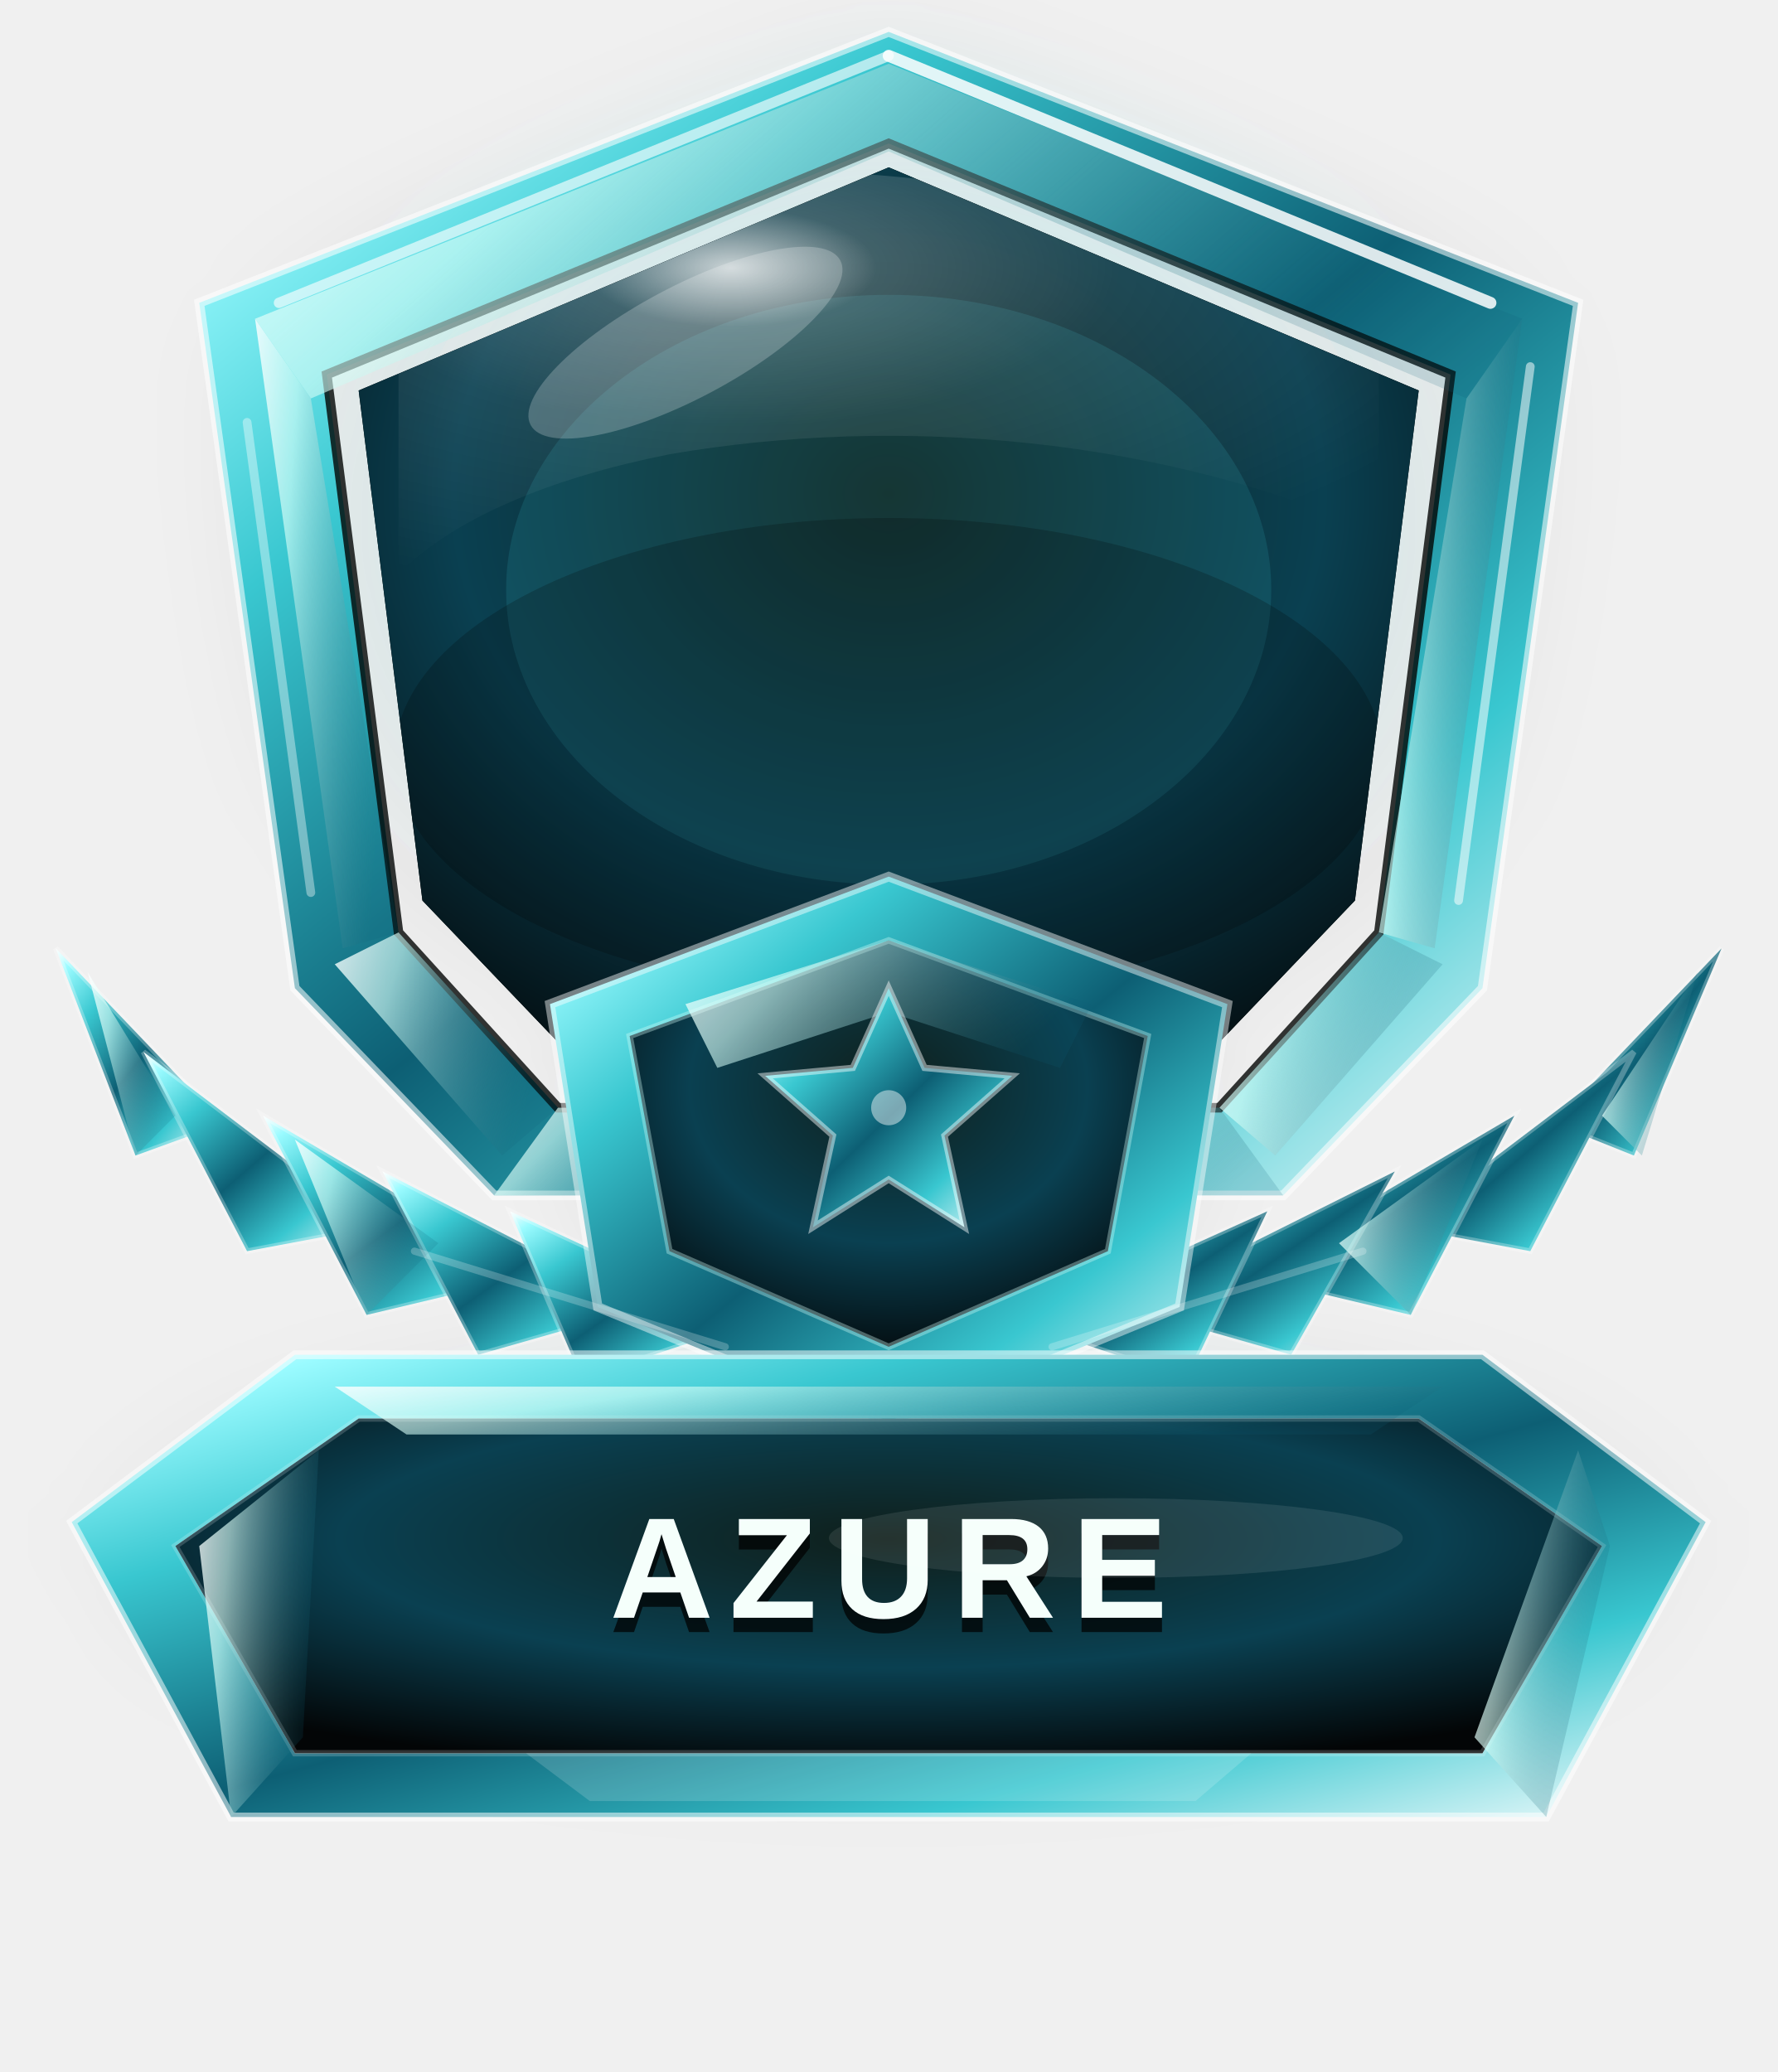
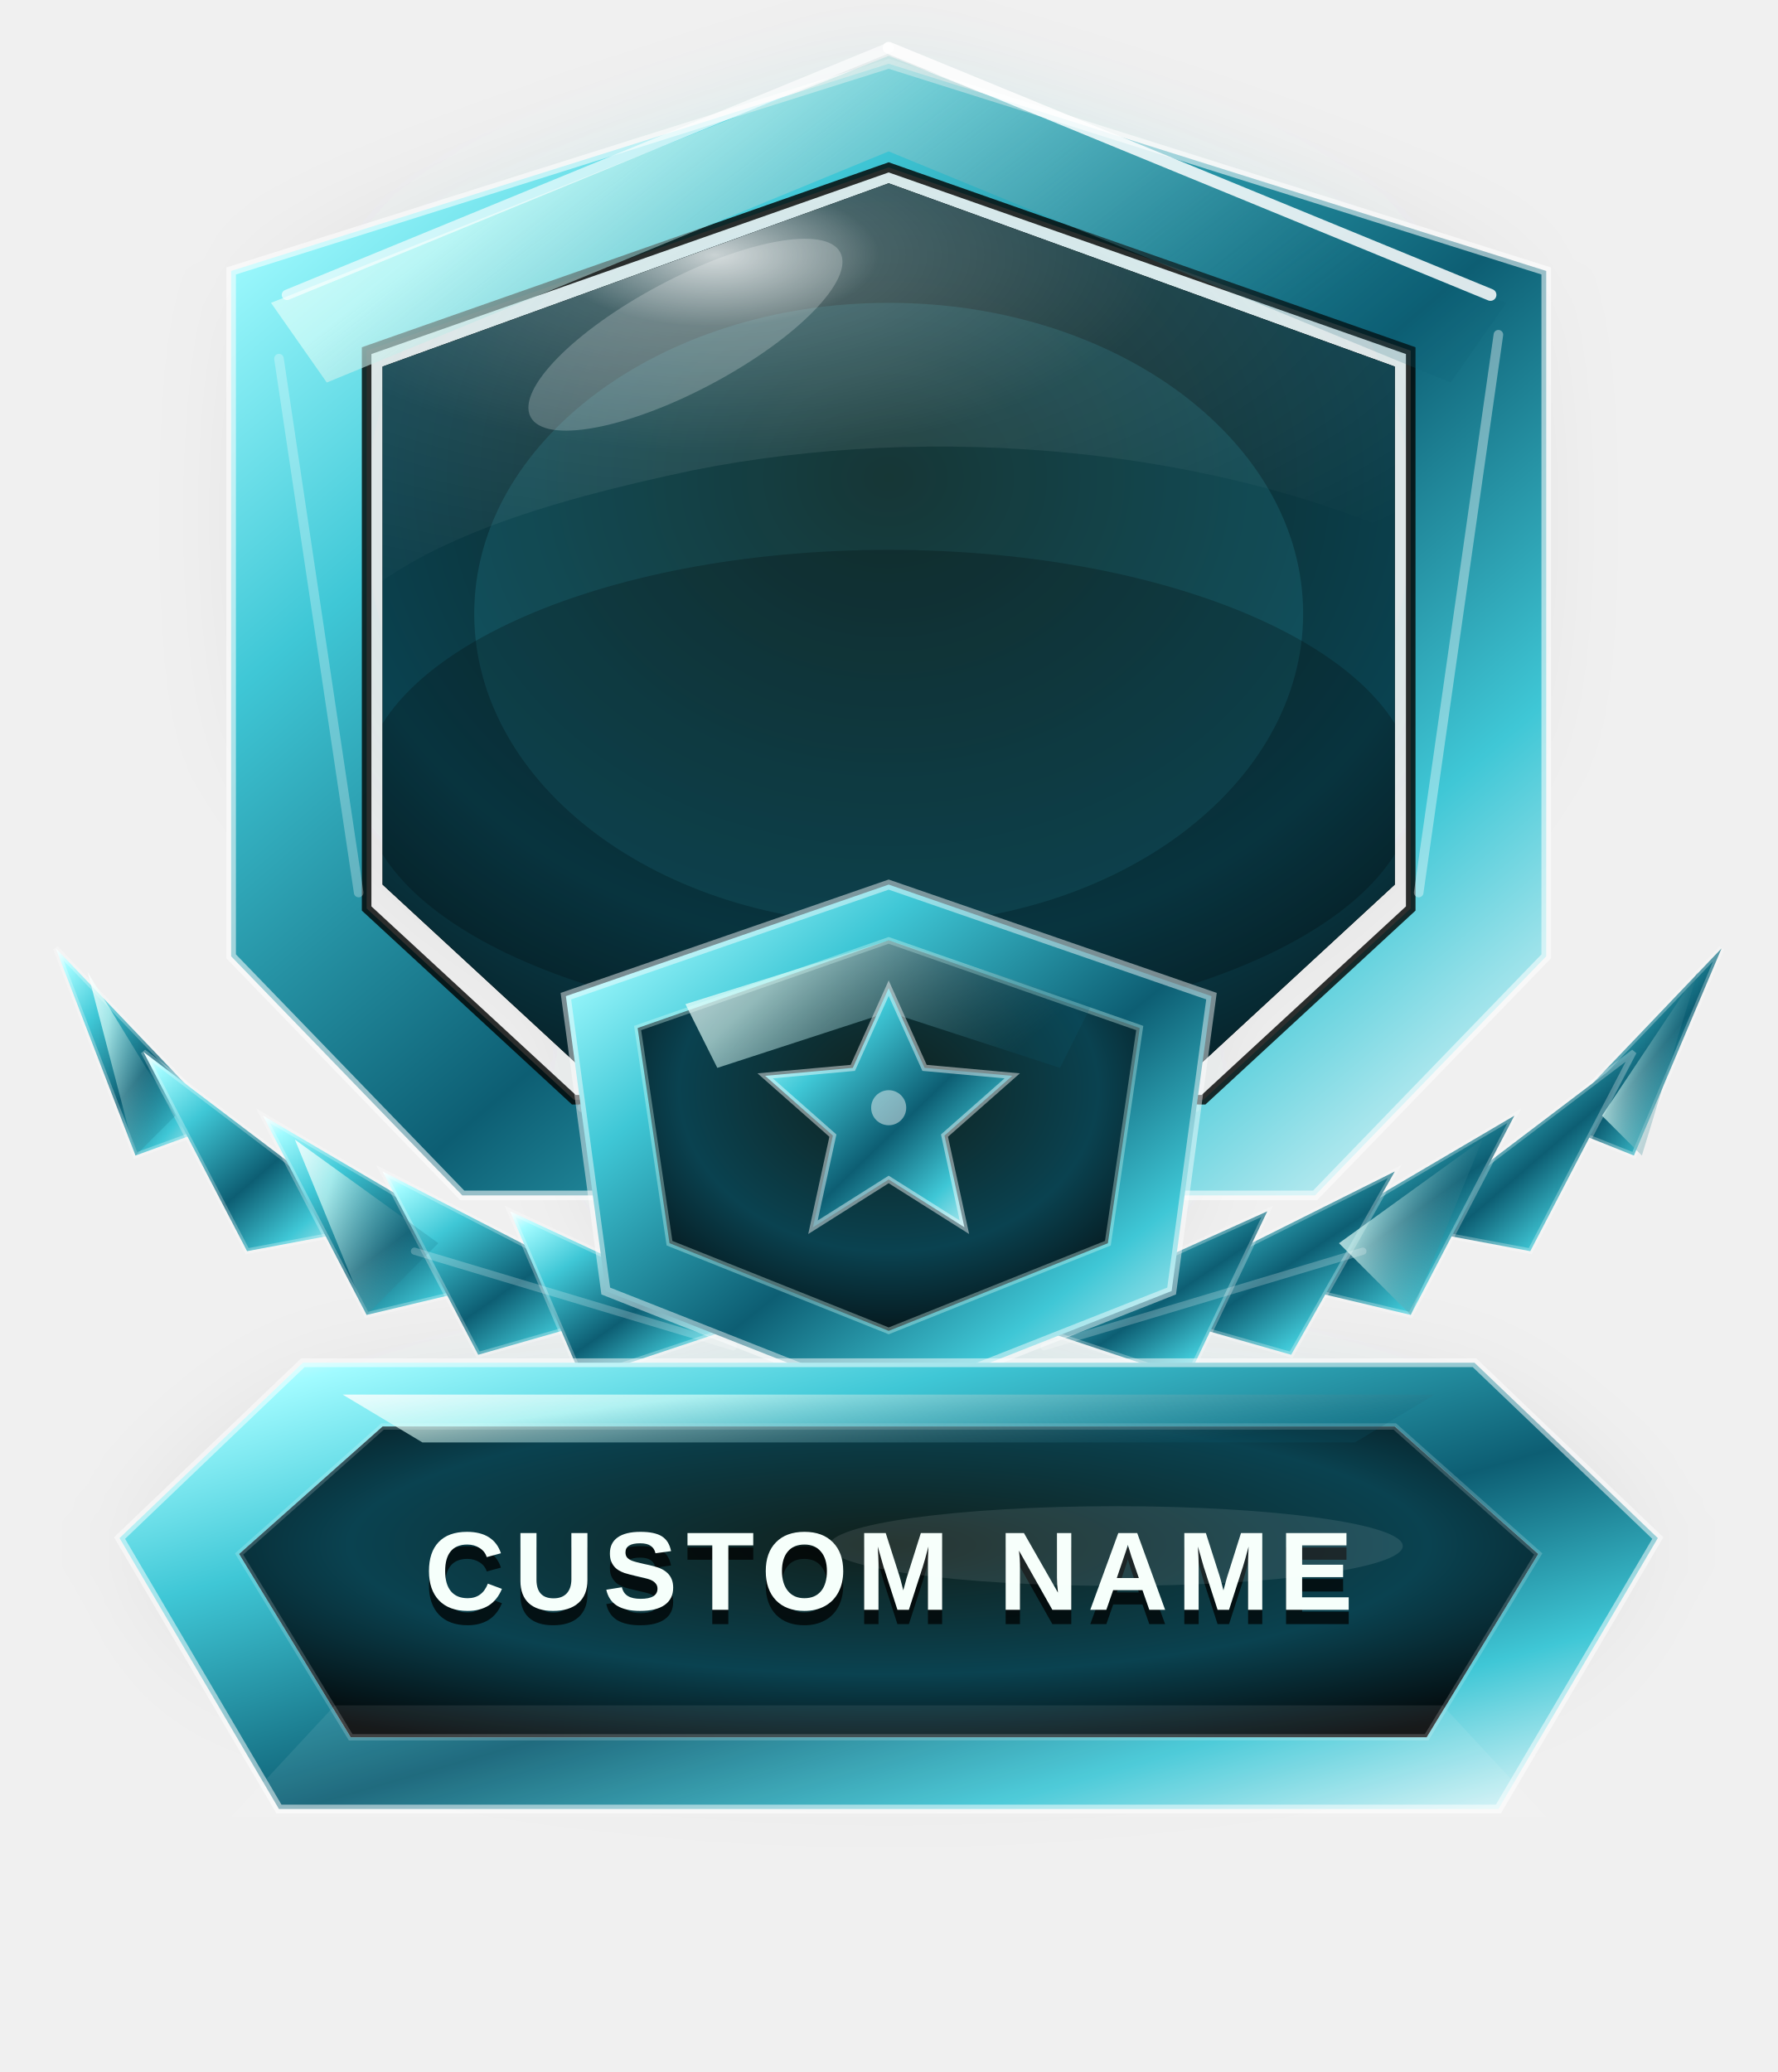
- <svg xmlns="http://www.w3.org/2000/svg" viewBox="0 0 223 260" width="223" height="260" role="img" aria-labelledby="badge-azure-title badge-azure-desc">
+ <svg xmlns="http://www.w3.org/2000/svg" viewBox="0 0 223 260" width="223" height="260" role="img" aria-labelledby="badge-azure-title badge-azure-desc" data-level="AZURE">
  <defs>
    <linearGradient id="badge-azure-outerMetal" x1="0" y1="0" x2="1" y2="1">
      <stop offset="0" stop-color="#ffffff" />
-       <stop offset="0.08" stop-color="#9afbff" />
-       <stop offset="0.26" stop-color="#39c7d0" />
-       <stop offset="0.52" stop-color="#0d5f74" />
-       <stop offset="0.76" stop-color="#39c7d0" />
+       <stop offset="0.08" stop-color="#a1fbff" />
+       <stop offset="0.28" stop-color="#3fc7d6" />
+       <stop offset="0.56" stop-color="#0d5e73" />
+       <stop offset="0.78" stop-color="#3fc7d6" />
      <stop offset="1" stop-color="#ffffff" />
    </linearGradient>
-     <linearGradient id="badge-azure-edgeMetal" x1="0" y1="0" x2="0" y2="1">
-       <stop offset="0" stop-color="#ffffff" stop-opacity="0.95" />
-       <stop offset="0.22" stop-color="#9afbff" stop-opacity="0.9" />
-       <stop offset="0.6" stop-color="#39c7d0" stop-opacity="0.82" />
-       <stop offset="1" stop-color="#0d5f74" stop-opacity="1" />
+     <linearGradient id="badge-azure-facetMetal" x1="0" y1="0" x2="1" y2="0.35">
+       <stop offset="0" stop-color="#ffffff" stop-opacity="0.82" />
+       <stop offset="0.3" stop-color="#ddfff9" stop-opacity="0.64" />
+       <stop offset="1" stop-color="#0d5e73" stop-opacity="0.18" />
    </linearGradient>
-     <linearGradient id="badge-azure-facetMetal" x1="0" y1="0" x2="1" y2="0.3">
-       <stop offset="0" stop-color="#ffffff" stop-opacity="0.82" />
-       <stop offset="0.3" stop-color="#d8fff8" stop-opacity="0.62" />
-       <stop offset="1" stop-color="#0d5f74" stop-opacity="0.16" />
-     </linearGradient>
-     <radialGradient id="badge-azure-innerPanel" cx="50%" cy="36%" r="70%">
-       <stop offset="0" stop-color="#0f1f1b" />
-       <stop offset="0.55" stop-color="#0a4051" />
+     <radialGradient id="badge-azure-innerPanel" cx="50%" cy="38%" r="72%">
+       <stop offset="0" stop-color="#10201c" />
+       <stop offset="0.58" stop-color="#0a4250" />
      <stop offset="1" stop-color="#030506" />
    </radialGradient>
-     <radialGradient id="badge-azure-photoGlow" cx="50%" cy="42%" r="52%">
-       <stop offset="0" stop-color="#1087aa" stop-opacity="0.32" />
-       <stop offset="0.55" stop-color="#39c7d0" stop-opacity="0.12" />
+     <radialGradient id="badge-azure-photoGlow" cx="50%" cy="40%" r="55%">
+       <stop offset="0" stop-color="#118cab" stop-opacity="0.28" />
+       <stop offset="0.55" stop-color="#3fc7d6" stop-opacity="0.14" />
      <stop offset="1" stop-color="#000000" stop-opacity="0" />
    </radialGradient>
-     <radialGradient id="badge-azure-glassShine" cx="34%" cy="24%" r="82%">
+     <radialGradient id="badge-azure-glassShine" cx="34%" cy="24%" r="84%">
      <stop offset="0" stop-color="#ffffff" stop-opacity="0.78" />
-       <stop offset="0.18" stop-color="#ffffff" stop-opacity="0.22" />
-       <stop offset="0.48" stop-color="#ffffff" stop-opacity="0.08" />
+       <stop offset="0.18" stop-color="#ffffff" stop-opacity="0.24" />
+       <stop offset="0.5" stop-color="#ffffff" stop-opacity="0.08" />
      <stop offset="1" stop-color="#ffffff" stop-opacity="0" />
    </radialGradient>
    <filter id="badge-azure-softGlow" x="-30%" y="-30%" width="160%" height="160%">
      <feGaussianBlur stdDeviation="6" />
    </filter>
    <clipPath id="badge-azure-photoClip">
-       <path d="M111.5 21 L178 49 L170 113 L148 136 L128 136 L121 118 L102 118 L95 136 L75 136 L53 113 L45 49 Z" />
+       <path d="M111.5 23 L175 46 L175 111 L149 135 L128 135 L121 118 L102 118 L95 135 L74 135 L48 111 L48 46 Z" />
    </clipPath>
-     <path id="badge-azure-frameOuter" d="M111.5 4 L198 38 L186 124 L161 150 L134 150 L128 131 L95 131 L89 150 L62 150 L37 124 L25 38 Z" />
-     <path id="badge-azure-frameInner" d="M111.5 18 L182 47 L173 117 L153 139 L127 139 L121 121 L102 121 L96 139 L70 139 L50 117 L41 47 Z" />
-     <path id="badge-azure-nameplateOuter" d="M37 170 L186 170 L214 191 L194 228 L29 228 L9 191 Z" />
-     <path id="badge-azure-nameplateInner" d="M45 178 L178 178 L201 194 L186 220 L37 220 L22 194 Z" />
-     <path id="badge-azure-crestOuter" d="M111.5 110 L154 126 L148 164 L111.5 179 L75 164 L69 126 Z" />
-     <path id="badge-azure-crestInner" d="M111.5 118 L144 130 L139 157 L111.5 169 L84 157 L79 130 Z" />
+     <path id="badge-azure-frameOuter" d="M111.5 8 L194 34 L194 120 L165 150 L134 150 L126 132 L97 132 L89 150 L58 150 L29 120 L29 34 Z" />
+     <path id="badge-azure-frameInner" d="M111.5 21 L177 44 L177 114 L151 138 L128 138 L121 120 L102 120 L95 138 L72 138 L46 114 L46 44 Z" />
+     <path id="badge-azure-nameplateOuter" d="M38 171 L185 171 L208 193 L188 227 L35 227 L15 193 Z" />
+     <path id="badge-azure-nameplateInner" d="M48 179 L175 179 L193 195 L179 218 L44 218 L30 195 Z" />
+     <path id="badge-azure-crestOuter" d="M111.5 111 L152 125 L147 162 L111.5 176 L76 162 L71 125 Z" />
+     <path id="badge-azure-crestInner" d="M111.5 118 L143 129 L139 156 L111.5 167 L84 156 L80 129 Z" />
    <path id="badge-azure-star" d="M111.5 124 L116 134 L127 135 L118.5 142.5 L121 154 L111.5 148 L102 154 L104.5 142.5 L96 135 L107 134 Z" />
-     <path id="badge-azure-leafLeftA" d="M7 119 L28 141 L17 145 Z" />
-     <path id="badge-azure-leafLeftB" d="M18 132 L47 154 L31 157 Z" />
-     <path id="badge-azure-leafLeftC" d="M33 140 L67 160 L46 165 Z" />
-     <path id="badge-azure-leafLeftD" d="M48 147 L81 164 L60 170 Z" />
-     <path id="badge-azure-leafLeftE" d="M64 152 L94 166 L73 173 Z" />
-     <path id="badge-azure-leafRightA" d="M216 119 L205 145 L195 141 Z" />
-     <path id="badge-azure-leafRightB" d="M205 132 L192 157 L176 154 Z" />
-     <path id="badge-azure-leafRightC" d="M190 140 L177 165 L156 160 Z" />
-     <path id="badge-azure-leafRightD" d="M175 147 L162 170 L141 164 Z" />
-     <path id="badge-azure-leafRightE" d="M159 152 L149 173 L128 166 Z" />
+     <path id="badge-azure-leafLeft1" d="M7 119 L28 141 L17 145 Z" />
+     <path id="badge-azure-leafLeft2" d="M18 132 L47 154 L31 157 Z" />
+     <path id="badge-azure-leafLeft3" d="M33 140 L67 160 L46 165 Z" />
+     <path id="badge-azure-leafLeft4" d="M48 147 L81 164 L60 170 Z" />
+     <path id="badge-azure-leafLeft5" d="M64 152 L94 166 L73 173 Z" />
+     <path id="badge-azure-leafRight1" d="M216 119 L205 145 L195 141 Z" />
+     <path id="badge-azure-leafRight2" d="M205 132 L192 157 L176 154 Z" />
+     <path id="badge-azure-leafRight3" d="M190 140 L177 165 L156 160 Z" />
+     <path id="badge-azure-leafRight4" d="M175 147 L162 170 L141 164 Z" />
+     <path id="badge-azure-leafRight5" d="M159 152 L149 173 L128 166 Z" />
  </defs>
  <g id="badge-azure-glowGroup" filter="url(#badge-azure-softGlow)">
    <use href="#badge-azure-frameOuter" fill="url(#badge-azure-photoGlow)" />
    <use href="#badge-azure-nameplateOuter" fill="url(#badge-azure-photoGlow)" />
    <use href="#badge-azure-crestOuter" fill="url(#badge-azure-photoGlow)" />
  </g>
  <g id="badge-azure-photoAreaGroup">
-     <image aria-hidden="true" focusable="false" data-portrait-slot="true" id="badge-azure-portraitImage" href="" x="40" y="18" width="143" height="122" preserveAspectRatio="xMidYMid slice" clip-path="url(#badge-azure-photoClip)" />
+     <image aria-hidden="true" focusable="false" data-portrait-slot="true" id="badge-azure-portraitImage" href="" x="28" y="8" width="167" height="138" preserveAspectRatio="xMidYMid slice" clip-path="url(#badge-azure-photoClip)" />
    <g clip-path="url(#badge-azure-photoClip)">
-       <rect x="40" y="18" width="143" height="122" fill="#000000" />
-       <rect x="40" y="18" width="143" height="122" fill="url(#badge-azure-innerPanel)" />
-       <ellipse cx="111.5" cy="74" rx="48" ry="37" fill="#39c7d0" fill-opacity="0.14" />
-       <ellipse cx="111.5" cy="95" rx="62" ry="30" fill="#000000" fill-opacity="0.2" />
-       <path d="M50 31 C78 18 117 17 173 36 L173 67 C146 55 113 52 84 57 C69 60 57 65 50 72 Z" fill="url(#badge-azure-glassShine)" />
+       <rect x="26" y="6" width="171" height="142" fill="#000000" />
+       <rect x="26" y="6" width="171" height="142" fill="url(#badge-azure-innerPanel)" />
+       <ellipse cx="111.5" cy="77" rx="52" ry="39" fill="#3fc7d6" fill-opacity="0.14" />
+       <ellipse cx="111.5" cy="99" rx="66" ry="30" fill="#000000" fill-opacity="0.22" />
+       <path d="M43 28 C79 13 120 14 180 35 L180 69 C153 56 117 53 87 59 C68 63 52 68 43 77 Z" fill="url(#badge-azure-glassShine)" />
    </g>
  </g>
  <g id="badge-azure-frameGroup">
-     <path d="M111.5 4 L198 38 L186 124 L161 150 L134 150 L128 131 L95 131 L89 150 L62 150 L37 124 L25 38 Z M111.5 18 L182 47 L173 117 L153 139 L127 139 L121 121 L102 121 L96 139 L70 139 L50 117 L41 47 Z" fill="url(#badge-azure-outerMetal)" fill-rule="evenodd" />
-     <use href="#badge-azure-frameOuter" fill="none" stroke="#ffffff" stroke-opacity="0.55" stroke-width="1.2" />
-     <use href="#badge-azure-frameInner" fill="none" stroke="#020403" stroke-opacity="0.8" stroke-width="1.2" />
-     <path d="M111.5 8 L191 40 L184 50 L111.5 19 L39 50 L32 40 Z" fill="url(#badge-azure-facetMetal)" />
-     <path d="M184 50 L191 40 L180 119 L173 117 Z" fill="url(#badge-azure-facetMetal)" />
-     <path d="M39 50 L32 40 L43 119 L50 117 Z" fill="url(#badge-azure-facetMetal)" />
-     <path d="M173 117 L181 121 L160 145 L153 139 Z" fill="url(#badge-azure-facetMetal)" />
-     <path d="M50 117 L42 121 L63 145 L70 139 Z" fill="url(#badge-azure-facetMetal)" />
-     <path d="M96 139 L89 150 L62 150 L70 139 Z" fill="url(#badge-azure-facetMetal)" />
-     <path d="M127 139 L134 150 L161 150 L153 139 Z" fill="url(#badge-azure-facetMetal)" />
+     <path d="M111.5 8 L194 34 L194 120 L165 150 L134 150 L126 132 L97 132 L89 150 L58 150 L29 120 L29 34 Z M111.5 21 L177 44 L177 114 L151 138 L128 138 L121 120 L102 120 L95 138 L72 138 L46 114 L46 44 Z" fill="url(#badge-azure-outerMetal)" fill-rule="evenodd" />
+     <use href="#badge-azure-frameOuter" fill="none" stroke="#ffffff" stroke-opacity="0.56" stroke-width="1.2" />
+     <use href="#badge-azure-frameInner" fill="none" stroke="#020403" stroke-opacity="0.82" stroke-width="1.2" />
+     <path d="M111.5 7 L189 38 L182 48 L111.5 19 L41 48 L34 38 Z" fill="url(#badge-azure-facetMetal)" />
+     <path d="M35 45 L45 112" stroke="#ffffff" stroke-opacity="0.28" stroke-width="1.2" stroke-linecap="round" />
+     <path d="M188 42 L178 112" stroke="#ffffff" stroke-opacity="0.38" stroke-width="1.2" stroke-linecap="round" />
+     <path d="M73 139 L95 139" stroke="#ffffff" stroke-opacity="0.18" stroke-width="1.1" stroke-linecap="round" />
+     <path d="M128 139 L150 139" stroke="#ffffff" stroke-opacity="0.18" stroke-width="1.1" stroke-linecap="round" />
  </g>
  <g id="badge-azure-laurelsGroup">
    <g fill="url(#badge-azure-outerMetal)" stroke="#ffffff" stroke-opacity="0.28" stroke-width="0.7">
-       <use href="#badge-azure-leafLeftA" />
-       <use href="#badge-azure-leafLeftB" />
-       <use href="#badge-azure-leafLeftC" />
-       <use href="#badge-azure-leafLeftD" />
-       <use href="#badge-azure-leafLeftE" />
-       <use href="#badge-azure-leafRightA" />
-       <use href="#badge-azure-leafRightB" />
-       <use href="#badge-azure-leafRightC" />
-       <use href="#badge-azure-leafRightD" />
-       <use href="#badge-azure-leafRightE" />
+       <use href="#badge-azure-leafLeft1" />
+       <use href="#badge-azure-leafLeft2" />
+       <use href="#badge-azure-leafLeft3" />
+       <use href="#badge-azure-leafLeft4" />
+       <use href="#badge-azure-leafLeft5" />
+       <use href="#badge-azure-leafRight1" />
+       <use href="#badge-azure-leafRight2" />
+       <use href="#badge-azure-leafRight3" />
+       <use href="#badge-azure-leafRight4" />
+       <use href="#badge-azure-leafRight5" />
    </g>
    <g fill="url(#badge-azure-facetMetal)">
      <path d="M11 122 L22 140 L17 145 Z" />
      <path d="M213 122 L206 145 L201 140 Z" />
      <path d="M37 143 L55 156 L46 165 Z" />
      <path d="M186 143 L177 165 L168 156 Z" />
    </g>
  </g>
  <g id="badge-azure-crestGroup">
-     <path d="M111.5 110 L154 126 L148 164 L111.5 179 L75 164 L69 126 Z" fill="url(#badge-azure-outerMetal)" />
-     <use href="#badge-azure-crestOuter" fill="none" stroke="#ffffff" stroke-opacity="0.45" stroke-width="1.2" />
+     <path d="M111.5 111 L152 125 L147 162 L111.5 176 L76 162 L71 125 Z" fill="url(#badge-azure-outerMetal)" />
+     <use href="#badge-azure-crestOuter" fill="none" stroke="#ffffff" stroke-opacity="0.46" stroke-width="1.2" />
    <use href="#badge-azure-crestInner" fill="url(#badge-azure-innerPanel)" />
-     <use href="#badge-azure-crestInner" fill="none" stroke="#d8fff8" stroke-opacity="0.35" stroke-width="0.8" />
+     <use href="#badge-azure-crestInner" fill="none" stroke="#ddfff9" stroke-opacity="0.34" stroke-width="0.8" />
    <path d="M86 126 L111.5 118 L137 126 L133 134 L111.5 127 L90 134 Z" fill="url(#badge-azure-facetMetal)" />
    <use href="#badge-azure-star" fill="url(#badge-azure-outerMetal)" />
    <use href="#badge-azure-star" fill="none" stroke="#ffffff" stroke-opacity="0.45" stroke-width="0.8" />
-     <circle cx="111.5" cy="139" r="2.2" fill="#ffffff" fill-opacity="0.45" />
+     <circle cx="111.5" cy="139" r="2.2" fill="#ffffff" fill-opacity="0.46" />
  </g>
  <g id="badge-azure-nameplateGroup">
-     <path d="M37 170 L186 170 L214 191 L194 228 L29 228 L9 191 Z M45 178 L178 178 L201 194 L186 220 L37 220 L22 194 Z" fill="url(#badge-azure-outerMetal)" fill-rule="evenodd" />
+     <path d="M38 171 L185 171 L208 193 L188 227 L35 227 L15 193 Z M48 179 L175 179 L193 195 L179 218 L44 218 L30 195 Z" fill="url(#badge-azure-outerMetal)" fill-rule="evenodd" />
    <use href="#badge-azure-nameplateOuter" fill="none" stroke="#ffffff" stroke-opacity="0.52" stroke-width="1.1" />
    <use href="#badge-azure-nameplateInner" fill="url(#badge-azure-innerPanel)" />
    <use href="#badge-azure-nameplateInner" fill="none" stroke="#ffffff" stroke-opacity="0.18" stroke-width="0.8" />
-     <path d="M42 174 L181 174 L172 180 L51 180 Z" fill="url(#badge-azure-facetMetal)" />
-     <path d="M25 194 L40 182 L38 218 L29 228 Z" fill="url(#badge-azure-facetMetal)" />
-     <path d="M198 182 L202 194 L194 228 L185 218 Z" fill="url(#badge-azure-facetMetal)" />
-     <path d="M111.5 220 L157 220 L150 226 L74 226 L66 220 Z" fill="#ffffff" fill-opacity="0.16" />
+     <path d="M43 175 L180 175 L170 181 L53 181 Z" fill="url(#badge-azure-facetMetal)" />
+     <path d="M29 228 L42 214 L181 214 L194 228 Z" fill="#ffffff" fill-opacity="0.08" />
  </g>
  <g id="badge-azure-labelGroup">
-     <text id="badge-azure-labelShadow" x="111.5" y="203" text-anchor="middle" font-family="'Orbitron', 'Montserrat', 'Arial', sans-serif" font-size="18" font-weight="700" letter-spacing="2" fill="#000000" fill-opacity="0.72" transform="translate(0 1.8)">AZURE</text>
-     <text id="badge-azure-labelText" x="111.5" y="203" text-anchor="middle" font-family="'Orbitron', 'Montserrat', 'Arial', sans-serif" font-size="18" font-weight="700" letter-spacing="2" fill="#f5fffb">AZURE</text>
+     <text id="badge-azure-labelShadow" data-name-slot="true" x="111.5" y="202" text-anchor="middle" font-family="'Orbitron', 'Montserrat', 'Arial', sans-serif" font-size="14" font-weight="700" letter-spacing="1.1" fill="#000000" fill-opacity="0.72" transform="translate(0 1.8)">CUSTOM NAME</text>
+     <text id="badge-azure-labelText" data-name-slot="true" x="111.5" y="202" text-anchor="middle" font-family="'Orbitron', 'Montserrat', 'Arial', sans-serif" font-size="14" font-weight="700" letter-spacing="1.1" fill="#f6fffb">CUSTOM NAME</text>
  </g>
  <g id="badge-azure-highlightsGroup" pointer-events="none">
-     <path d="M111.5 7 L187 38" stroke="#ffffff" stroke-opacity="0.85" stroke-width="1.5" stroke-linecap="round" />
-     <path d="M111.5 7 L35 38" stroke="#ffffff" stroke-opacity="0.62" stroke-width="1.3" stroke-linecap="round" />
-     <path d="M31 53 L39 112" stroke="#ffffff" stroke-opacity="0.38" stroke-width="1.1" stroke-linecap="round" />
-     <path d="M192 46 L183 113" stroke="#ffffff" stroke-opacity="0.52" stroke-width="1.1" stroke-linecap="round" />
-     <path d="M52 157 L91 169" stroke="#ffffff" stroke-opacity="0.23" stroke-width="0.9" stroke-linecap="round" />
-     <path d="M171 157 L132 169" stroke="#ffffff" stroke-opacity="0.23" stroke-width="0.9" stroke-linecap="round" />
-     <ellipse cx="86" cy="43" rx="22" ry="7" transform="rotate(-28 86 43)" fill="#ffffff" fill-opacity="0.22" />
-     <ellipse cx="140" cy="193" rx="36" ry="5" fill="#ffffff" fill-opacity="0.09" />
+     <path d="M111.5 6 L187 37" stroke="#ffffff" stroke-opacity="0.85" stroke-width="1.5" stroke-linecap="round" />
+     <path d="M111.5 6 L36 37" stroke="#ffffff" stroke-opacity="0.64" stroke-width="1.3" stroke-linecap="round" />
+     <path d="M52 157 L92 169" stroke="#ffffff" stroke-opacity="0.23" stroke-width="0.9" stroke-linecap="round" />
+     <path d="M171 157 L131 169" stroke="#ffffff" stroke-opacity="0.23" stroke-width="0.9" stroke-linecap="round" />
+     <ellipse cx="86" cy="42" rx="22" ry="7" transform="rotate(-28 86 42)" fill="#ffffff" fill-opacity="0.22" />
+     <ellipse cx="140" cy="194" rx="36" ry="5" fill="#ffffff" fill-opacity="0.1" />
  </g>
</svg>
